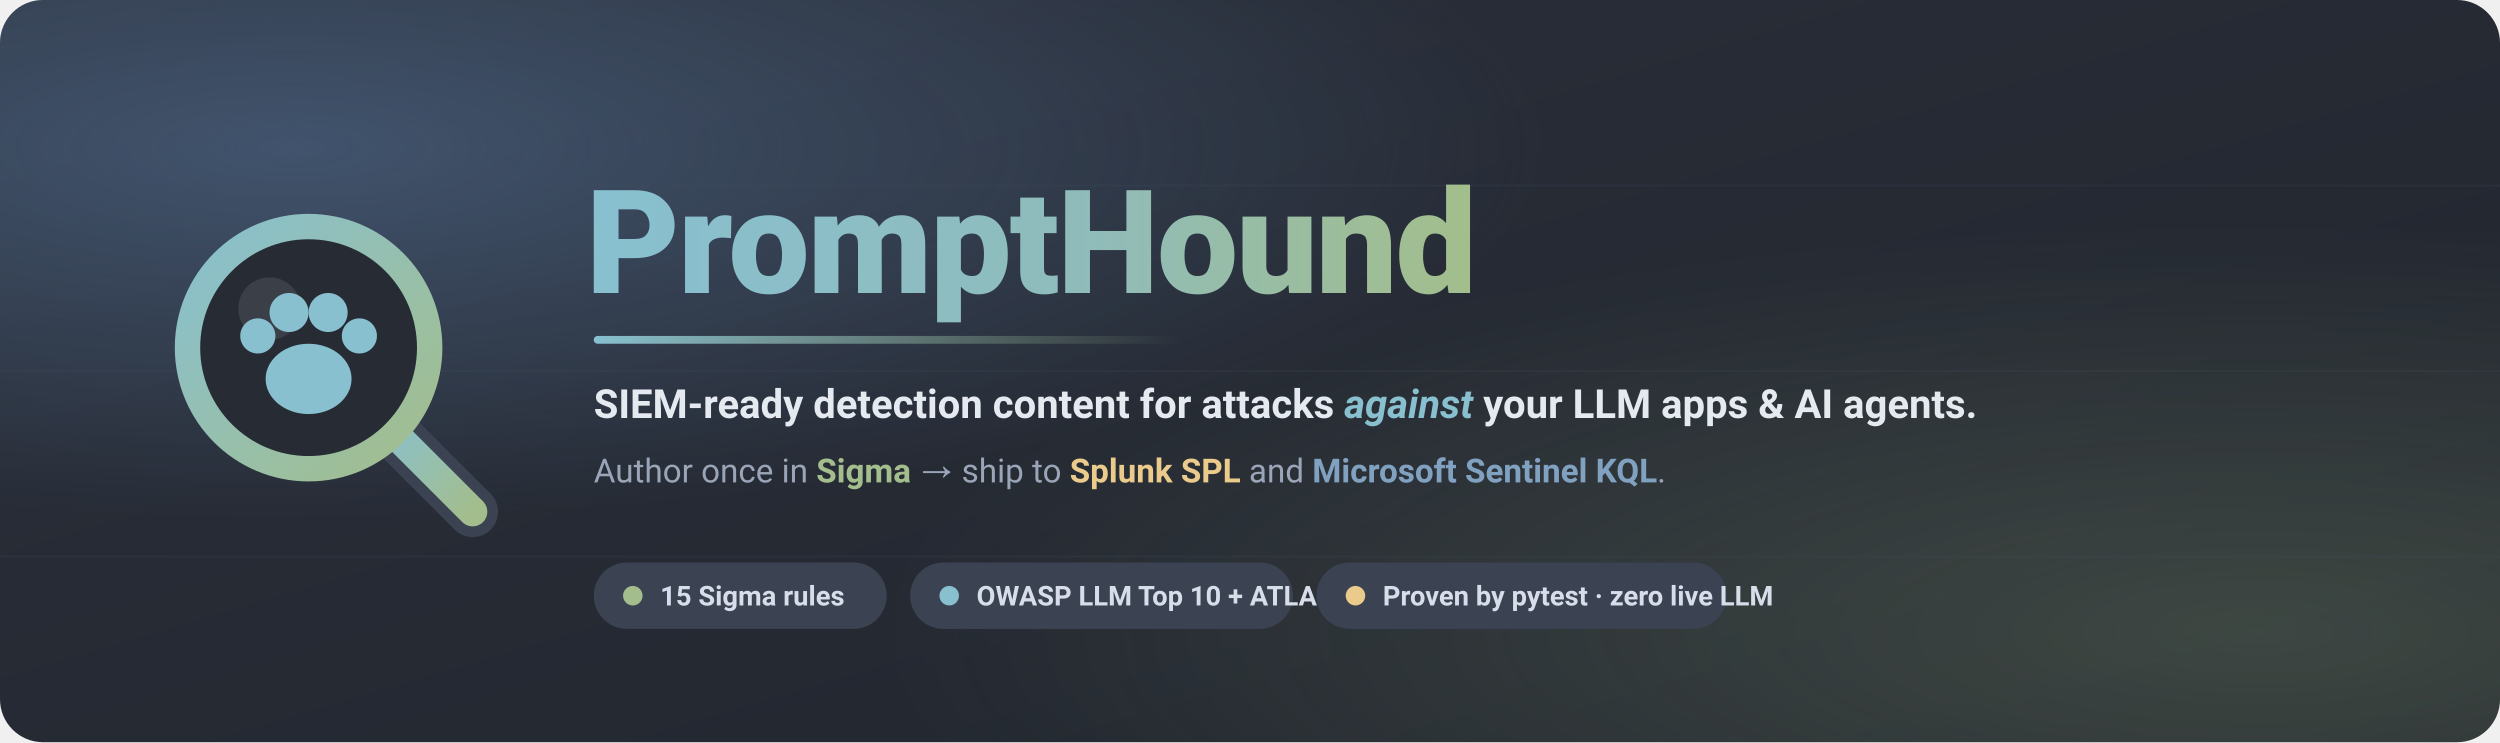
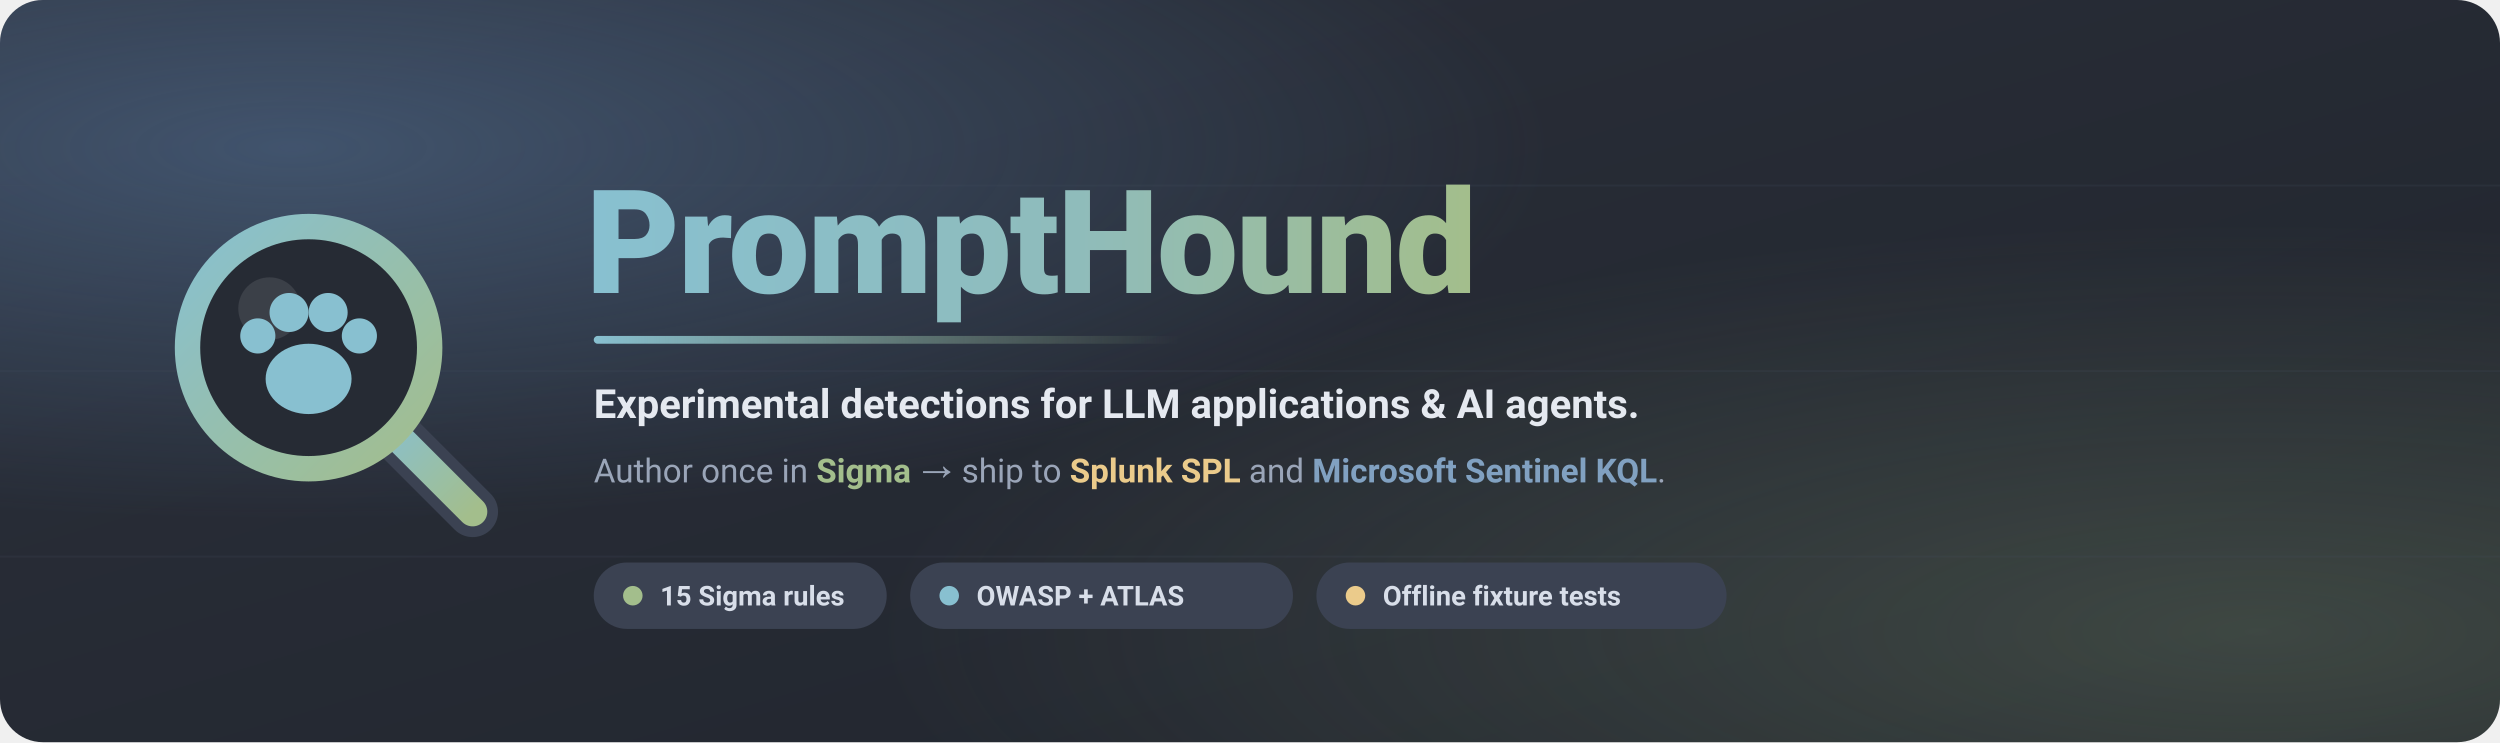
- <svg xmlns="http://www.w3.org/2000/svg" width="1280" height="380" viewBox="0 0 1280 380" font-family="-apple-system,BlinkMacSystemFont,Segoe UI,Roboto,Helvetica,Arial,sans-serif" role="img" aria-label="PromptHound — SIEM-ready detection content for attacks against your LLM apps and AI agents">
+ <svg xmlns="http://www.w3.org/2000/svg" width="1280" height="380" viewBox="0 0 1280 380" font-family="-apple-system,BlinkMacSystemFont,Segoe UI,Roboto,Helvetica,Arial,sans-serif" role="img" aria-label="PromptHound — experimental detections for LLM applications and AI agents">
  <defs>
    <linearGradient id="bg" x1="0" y1="0" x2="1" y2="1">
      <stop offset="0" stop-color="#2b303b" />
      <stop offset="1" stop-color="#20242c" />
    </linearGradient>
    <linearGradient id="wm" x1="0" y1="0" x2="1" y2="0">
      <stop offset="0" stop-color="#88c0d0" />
      <stop offset="0.55" stop-color="#8fbcbb" />
      <stop offset="1" stop-color="#a3be8c" />
    </linearGradient>
    <linearGradient id="ring" x1="0" y1="0" x2="1" y2="1">
      <stop offset="0" stop-color="#88c0d0" />
      <stop offset="1" stop-color="#a3be8c" />
    </linearGradient>
    <linearGradient id="rule" x1="0" y1="0" x2="1" y2="0">
      <stop offset="0" stop-color="#88c0d0" />
      <stop offset="1" stop-color="#a3be8c" stop-opacity="0" />
    </linearGradient>
    <radialGradient id="glowA" cx="0.12" cy="0.2" r="0.5">
      <stop offset="0" stop-color="#5e81ac" stop-opacity="0.45" />
      <stop offset="1" stop-color="#5e81ac" stop-opacity="0" />
    </radialGradient>
    <radialGradient id="glowB" cx="0.9" cy="0.85" r="0.55">
      <stop offset="0" stop-color="#a3be8c" stop-opacity="0.22" />
      <stop offset="1" stop-color="#a3be8c" stop-opacity="0" />
    </radialGradient>
  </defs>
  <rect width="1280" height="380" rx="22" fill="url(#bg)" />
  <rect width="1280" height="380" rx="22" fill="url(#glowA)" />
  <rect width="1280" height="380" rx="22" fill="url(#glowB)" />
  <g stroke="#434c5e" stroke-width="1" opacity="0.18">
    <line x1="0" y1="95" x2="1280" y2="95" />
    <line x1="0" y1="190" x2="1280" y2="190" />
    <line x1="0" y1="285" x2="1280" y2="285" />
  </g>
  <g transform="translate(70,90)">
    <line x1="125" y1="125" x2="172" y2="172" stroke="#3b4252" stroke-width="26" stroke-linecap="round" />
    <line x1="125" y1="125" x2="172" y2="172" stroke="url(#ring)" stroke-width="15" stroke-linecap="round" />
    <circle cx="88" cy="88" r="62" fill="#262b34" />
    <circle cx="88" cy="88" r="62" fill="none" stroke="url(#ring)" stroke-width="13" />
    <circle cx="68" cy="68" r="16" fill="#ffffff" opacity="0.10" />
    <g fill="#88c0d0">
      <ellipse cx="88" cy="104" rx="22" ry="18" />
      <circle cx="62" cy="82" r="9" />
      <circle cx="78" cy="70" r="10" />
      <circle cx="98" cy="70" r="10" />
      <circle cx="114" cy="82" r="9" />
    </g>
  </g>
  <text x="300" y="150" font-size="74" font-weight="800" fill="url(#wm)" letter-spacing="-1">PromptHound</text>
  <rect x="304" y="172" width="300" height="4" rx="2" fill="url(#rule)" />
-   <text x="304" y="214" font-size="20.5" font-weight="600" fill="#e5e9f0">SIEM-ready detection content for attacks <tspan font-style="italic" fill="#88c0d0">against</tspan> your LLM apps &amp; AI agents.</text>
+   <text x="304" y="214" font-size="20.5" font-weight="600" fill="#e5e9f0">Experimental detections for LLM applications &amp; AI agents.</text>
  <text x="304" y="247" font-size="17" fill="#9aa5b8">Author once in <tspan fill="#a3be8c" font-weight="700">Sigma</tspan>  →  ship to <tspan fill="#ebcb8b" font-weight="700">Splunk SPL</tspan> and <tspan fill="#81a1c1" font-weight="700">Microsoft Sentinel KQL</tspan>.</text>
  <g font-size="14" font-weight="700">
    <g transform="translate(304,288)">
      <rect width="150" height="34" rx="17" fill="#3b4252" />
      <circle cx="20" cy="17" r="5" fill="#a3be8c" />
      <text x="34" y="22" fill="#d8dee9">15 Sigma rules</text>
    </g>
    <g transform="translate(466,288)">
      <rect width="196" height="34" rx="17" fill="#3b4252" />
      <circle cx="20" cy="17" r="5" fill="#88c0d0" />
-       <text x="34" y="22" fill="#d8dee9">OWASP LLM Top 10 + ATLAS</text>
+       <text x="34" y="22" fill="#d8dee9">OWASP + ATLAS</text>
    </g>
    <g transform="translate(674,288)">
      <rect width="210" height="34" rx="17" fill="#3b4252" />
      <circle cx="20" cy="17" r="5" fill="#ebcb8b" />
-       <text x="34" y="22" fill="#d8dee9">Proven by pytest · zero live LLM</text>
+       <text x="34" y="22" fill="#d8dee9">Offline fixture tests</text>
    </g>
  </g>
</svg>
